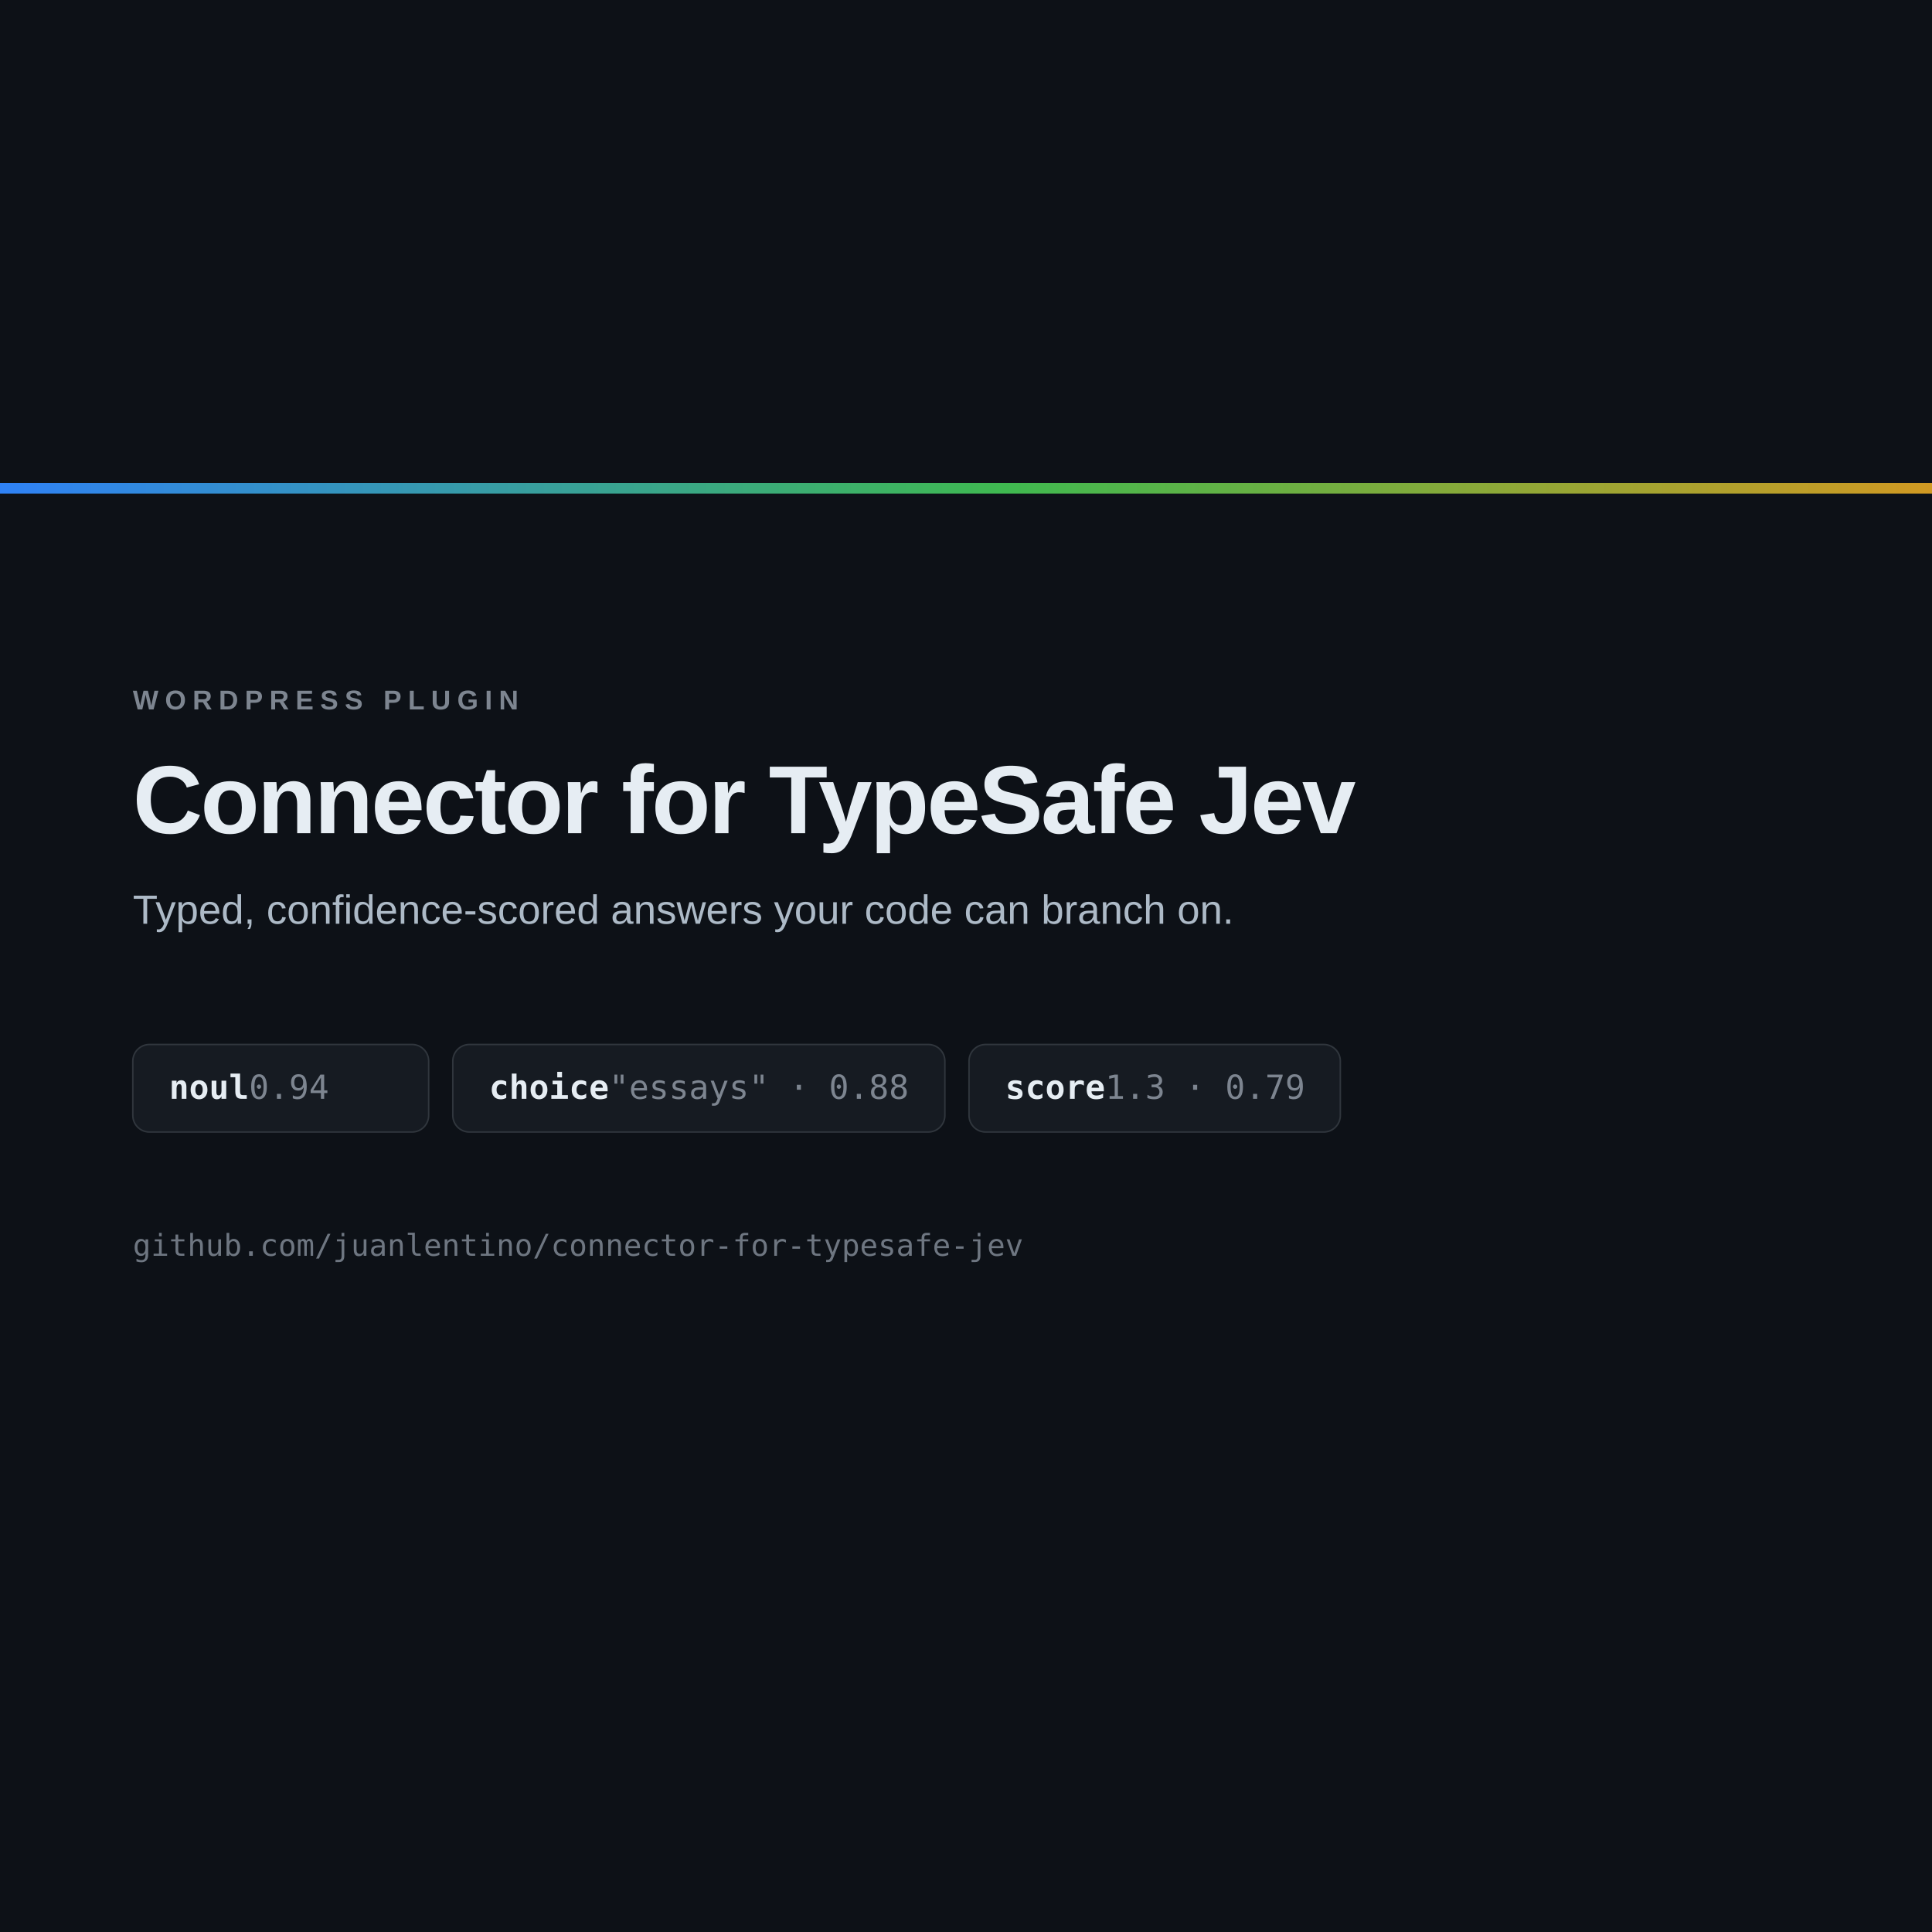
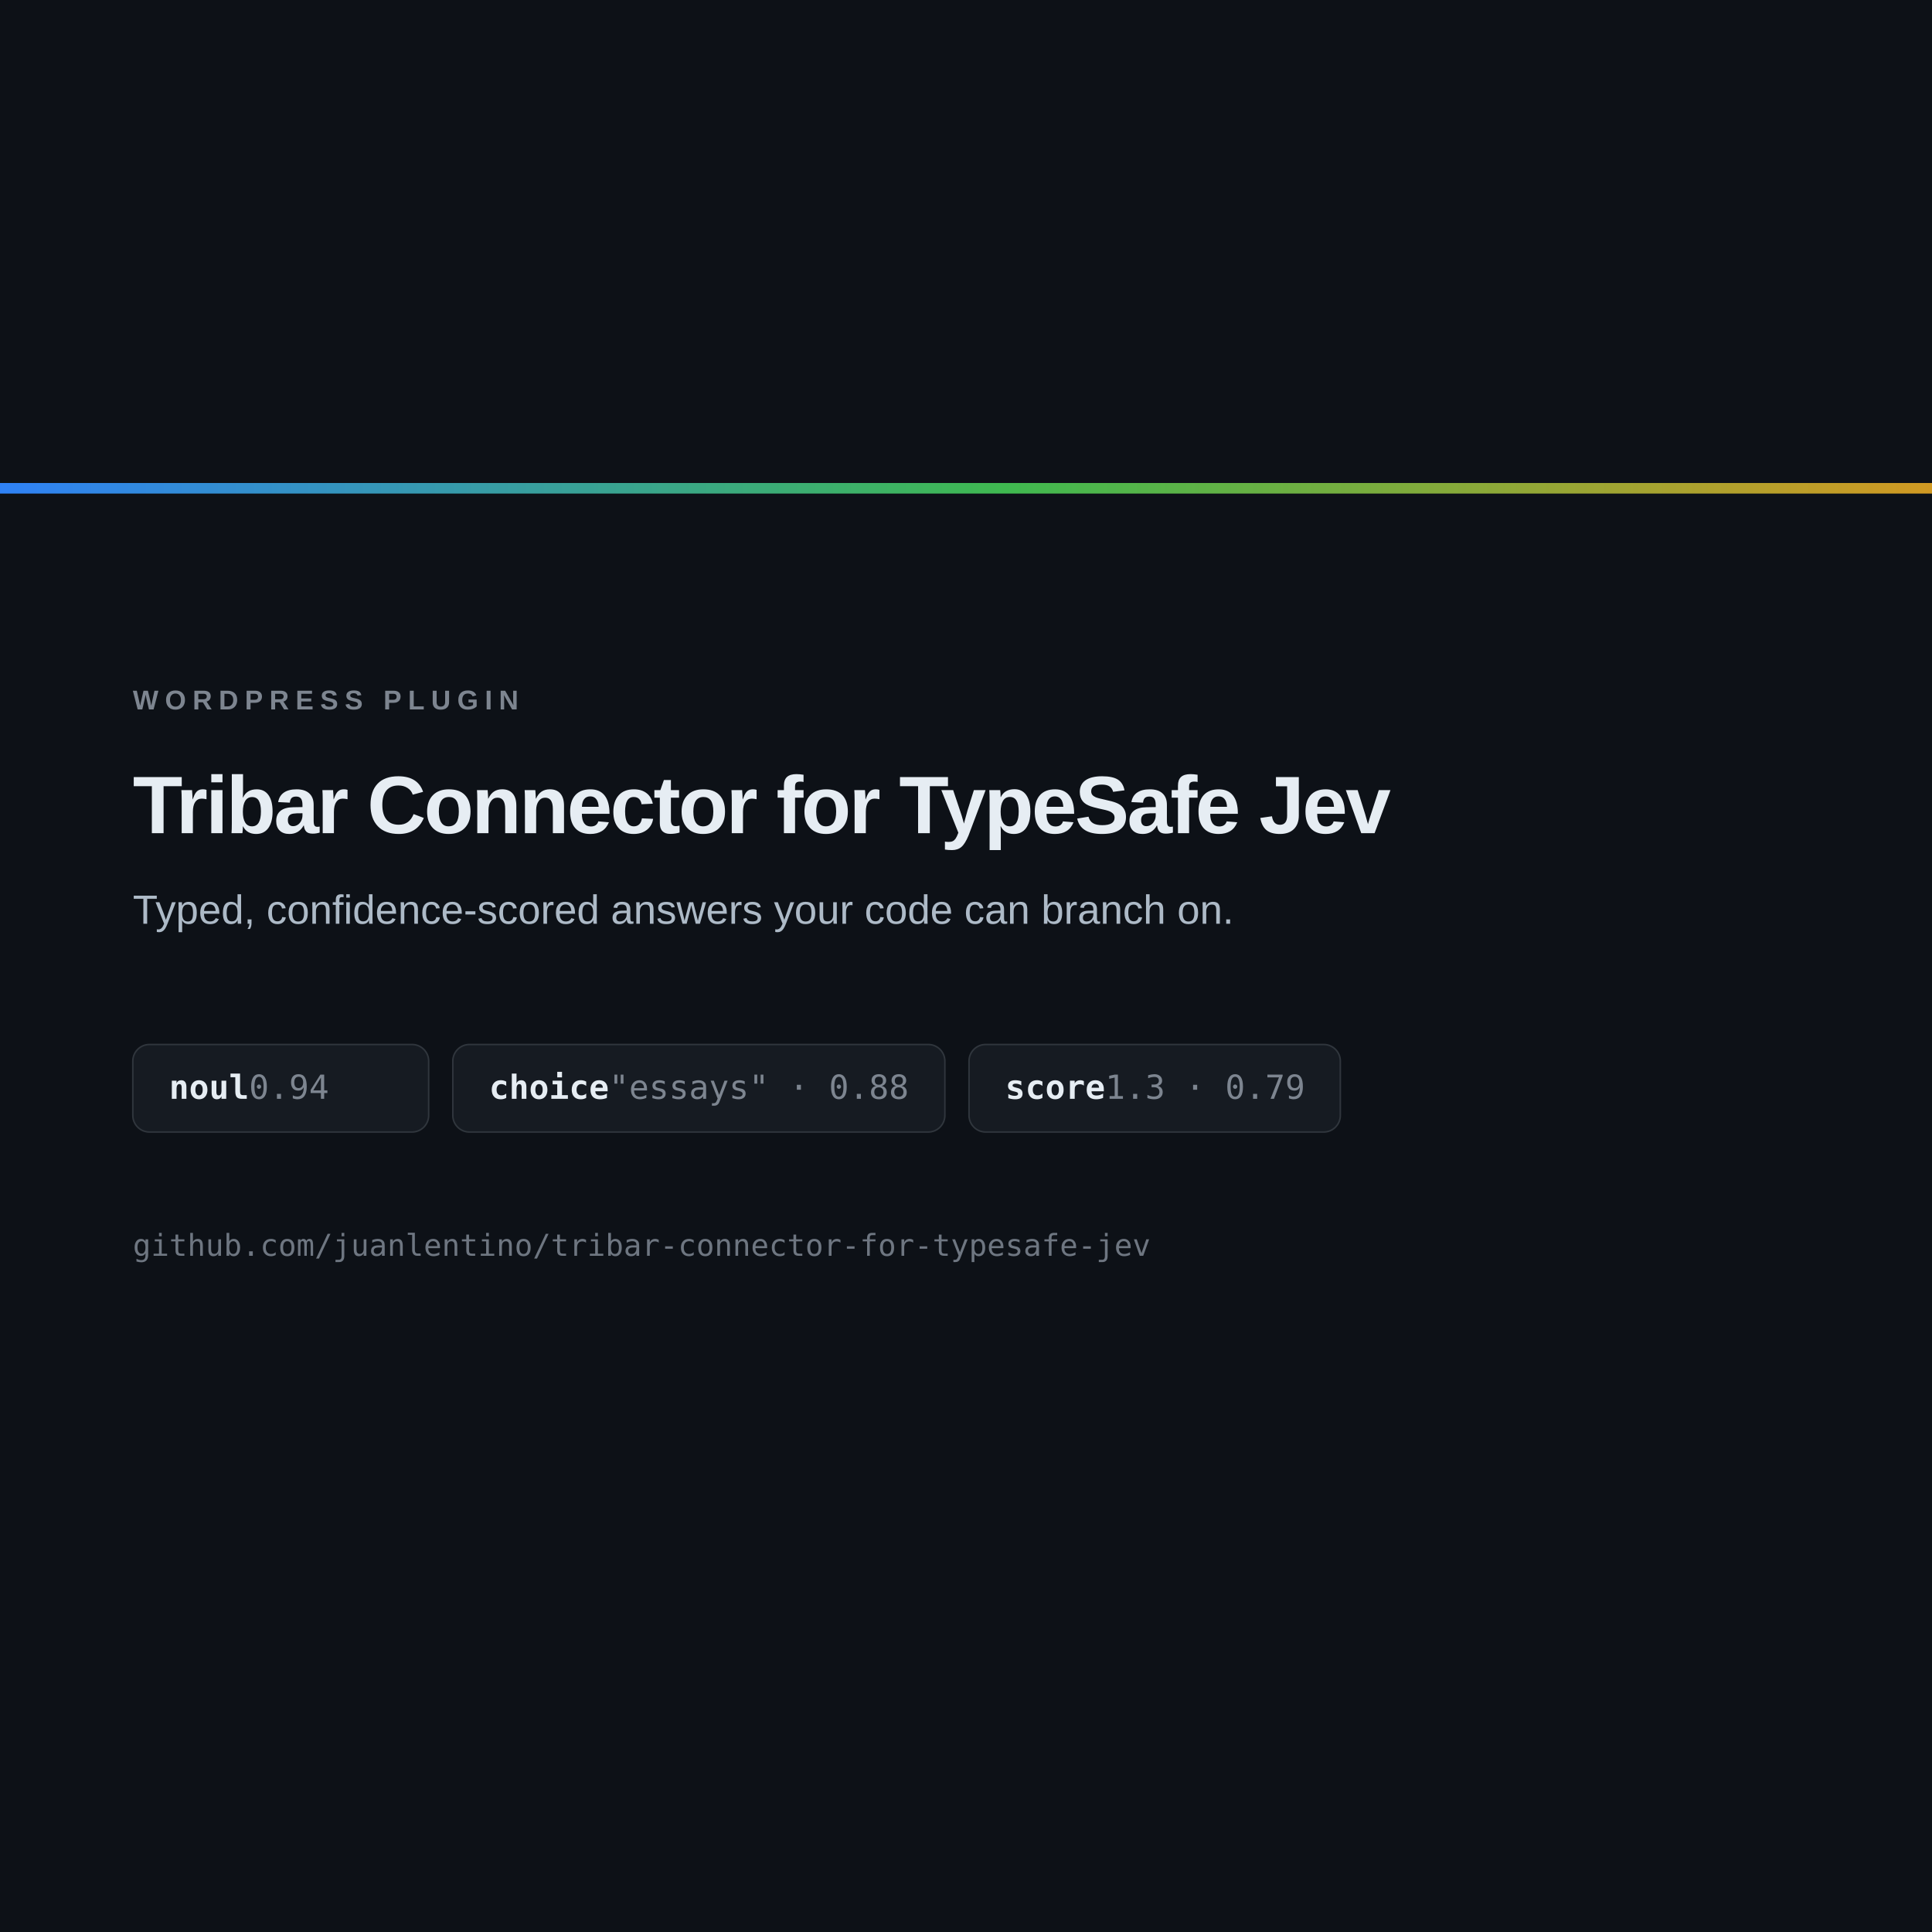
<svg xmlns="http://www.w3.org/2000/svg" width="1280" height="1280" viewBox="0 0 1280 1280">
  <defs>
    <linearGradient id="g" x1="0" y1="0" x2="1" y2="0">
      <stop offset="0%" stop-color="#2f81f7" />
      <stop offset="52%" stop-color="#3fb950" />
      <stop offset="100%" stop-color="#d29922" />
    </linearGradient>
  </defs>
  <rect width="1280" height="1280" fill="#0d1117" />
  <g transform="translate(0,320)">
    <rect width="1280" height="7" fill="url(#g)" />
    <text x="88" y="150" fill="#7d8590" font-family="-apple-system, Helvetica Neue, Arial, sans-serif" font-size="18" font-weight="600" letter-spacing="4.3">WORDPRESS PLUGIN</text>
-     <text x="88" y="232" fill="#e6edf3" font-family="-apple-system, Helvetica Neue, Arial, sans-serif" font-size="64" font-weight="700" letter-spacing="-1.4">Connector for TypeSafe Jev</text>
+     <text x="88" y="232" fill="#e6edf3" font-family="-apple-system, Helvetica Neue, Arial, sans-serif" font-size="54" font-weight="700" letter-spacing="-1.4">Tribar Connector for TypeSafe Jev</text>
    <text x="88" y="292" fill="#adbac7" font-family="-apple-system, Helvetica Neue, Arial, sans-serif" font-size="27">Typed, confidence-scored answers your code can branch on.</text>
    <g font-family="SF Mono, Menlo, monospace" font-size="22">
      <rect x="88" y="372" width="196" height="58" rx="11" fill="#161b22" stroke="#30363d" />
      <text x="112" y="408" fill="#e6edf3" font-weight="700">noul<tspan fill="#7d8590" font-weight="400">  0.94</tspan>
      </text>
      <rect x="300" y="372" width="326" height="58" rx="11" fill="#161b22" stroke="#30363d" />
      <text x="324" y="408" fill="#e6edf3" font-weight="700">choice<tspan fill="#7d8590" font-weight="400">  "essays" · 0.88</tspan>
      </text>
      <rect x="642" y="372" width="246" height="58" rx="11" fill="#161b22" stroke="#30363d" />
      <text x="666" y="408" fill="#e6edf3" font-weight="700">score<tspan fill="#7d8590" font-weight="400">  1.3 · 0.79</tspan>
      </text>
    </g>
-     <text x="88" y="512" fill="#6e7681" font-family="SF Mono, Menlo, monospace" font-size="20">github.com/juanlentino/connector-for-typesafe-jev</text>
+     <text x="88" y="512" fill="#6e7681" font-family="SF Mono, Menlo, monospace" font-size="20">github.com/juanlentino/tribar-connector-for-typesafe-jev</text>
  </g>
</svg>
